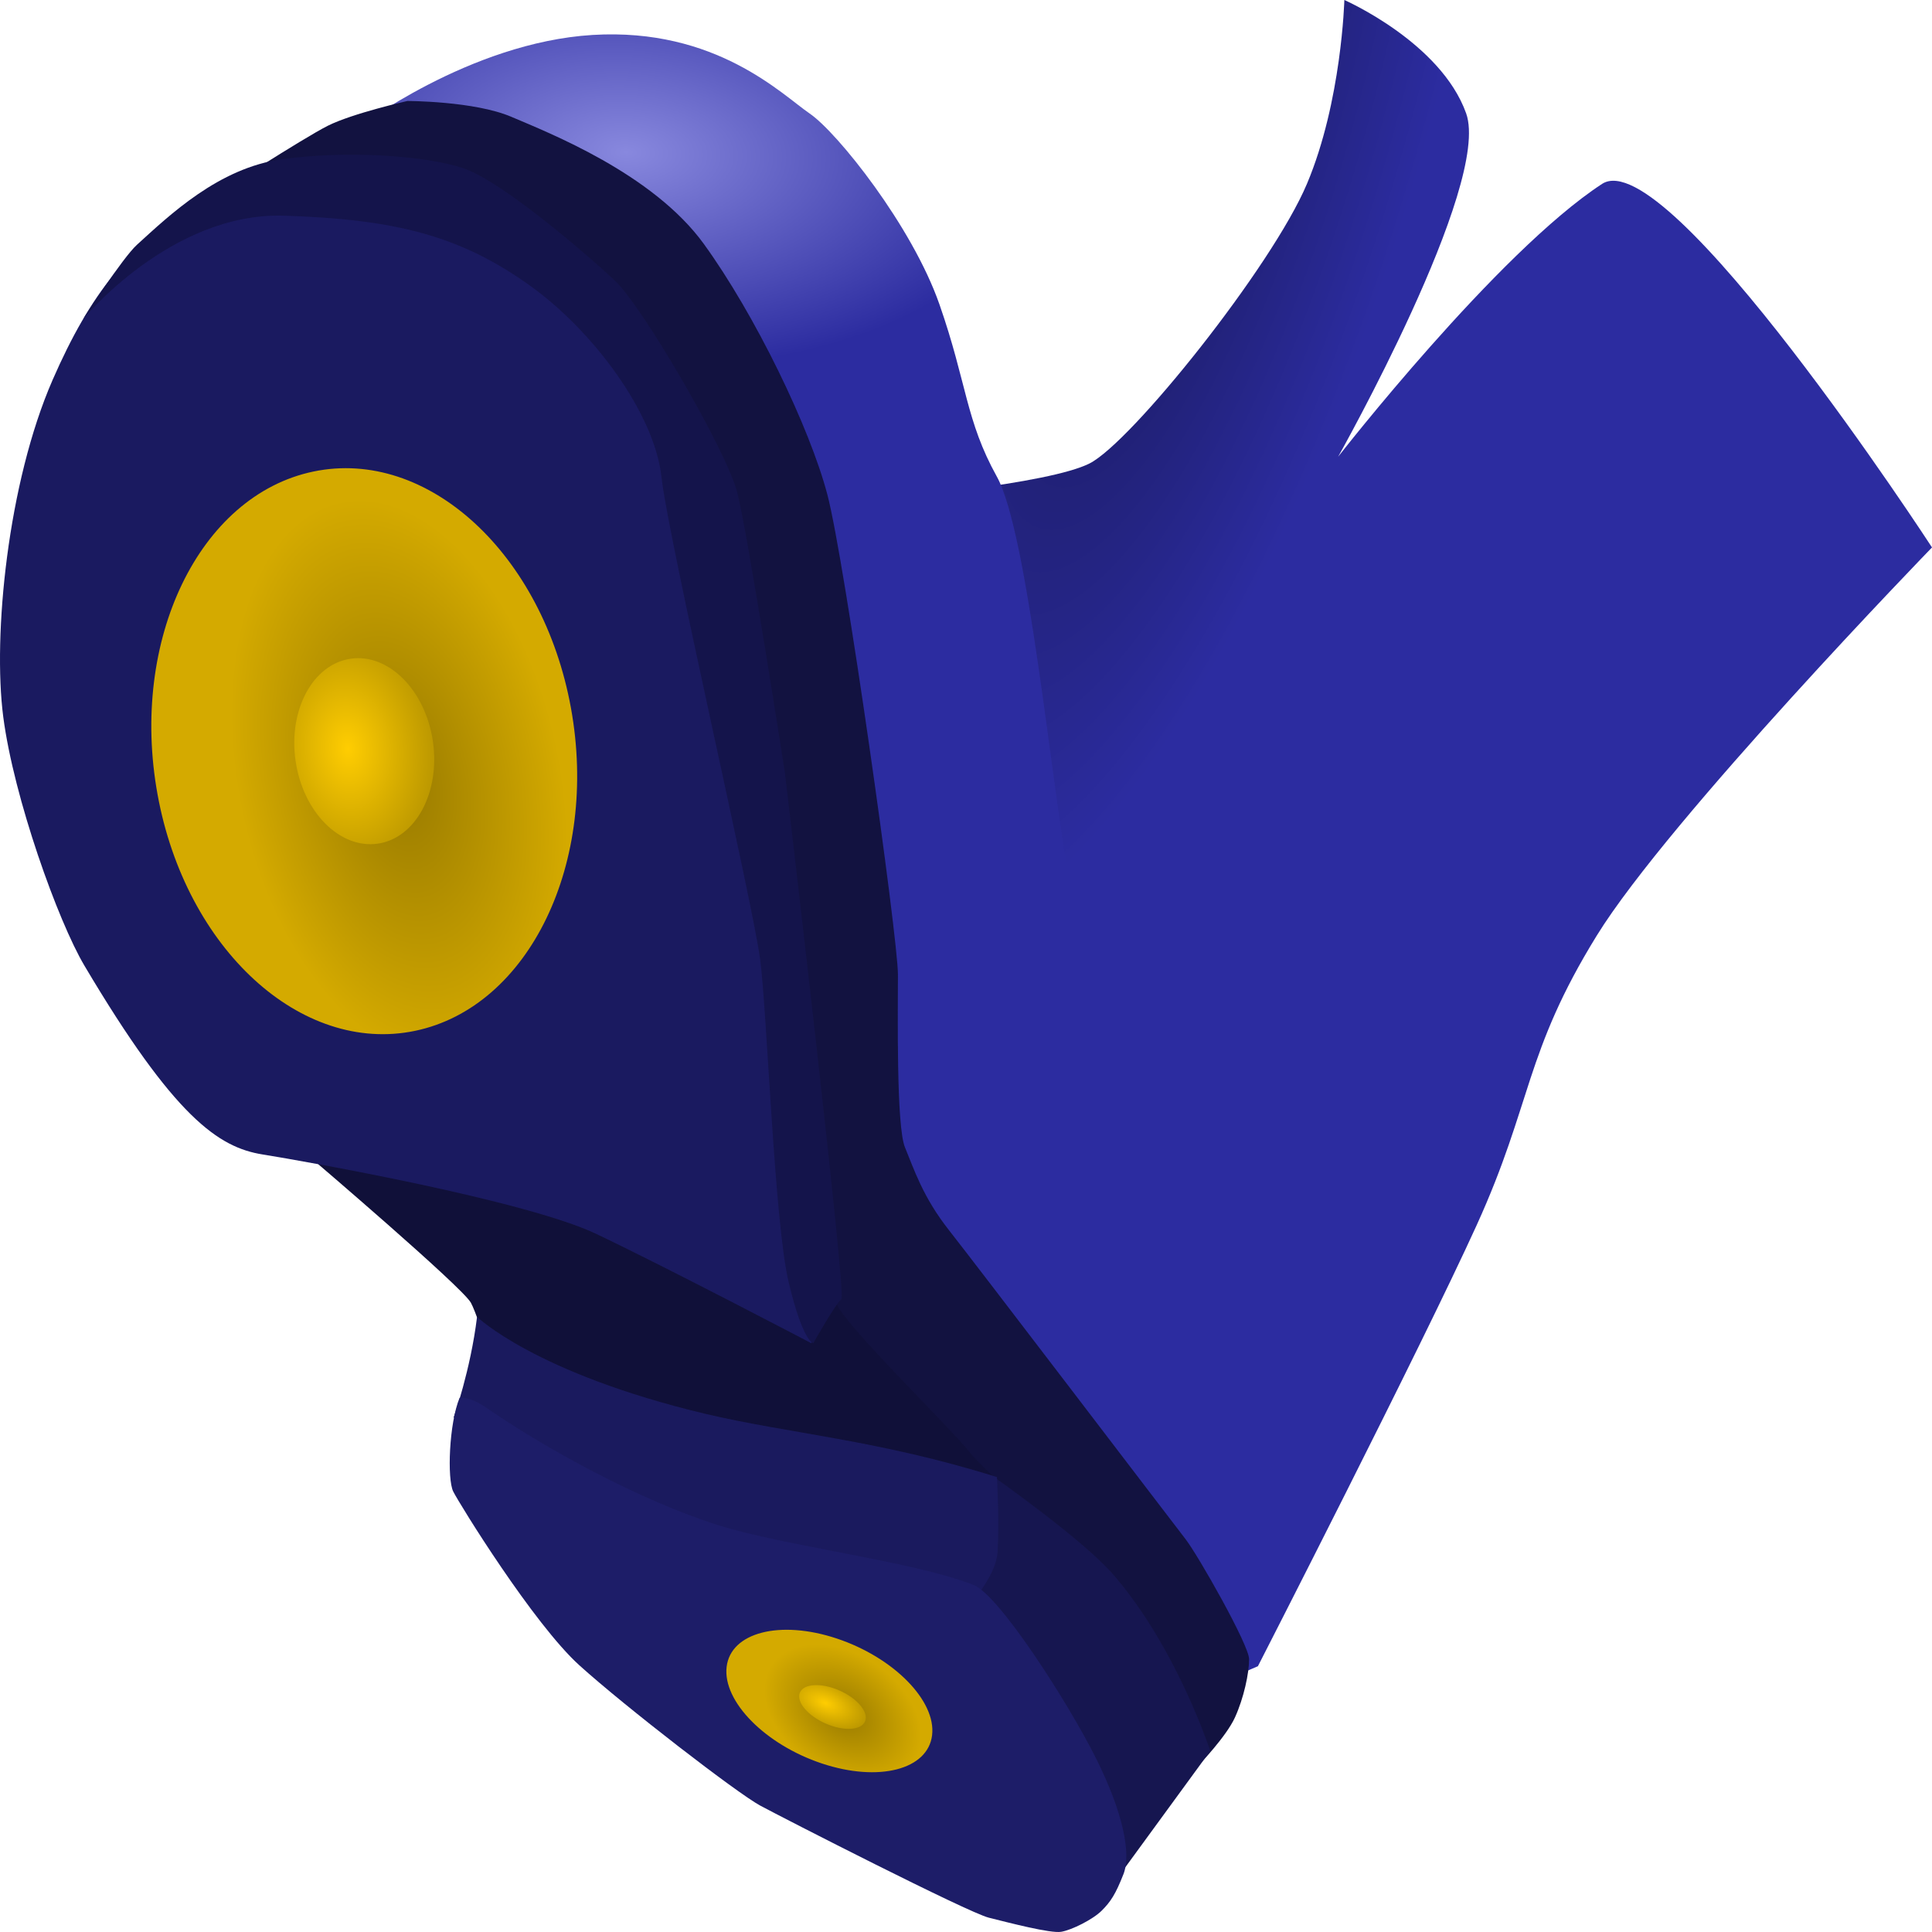
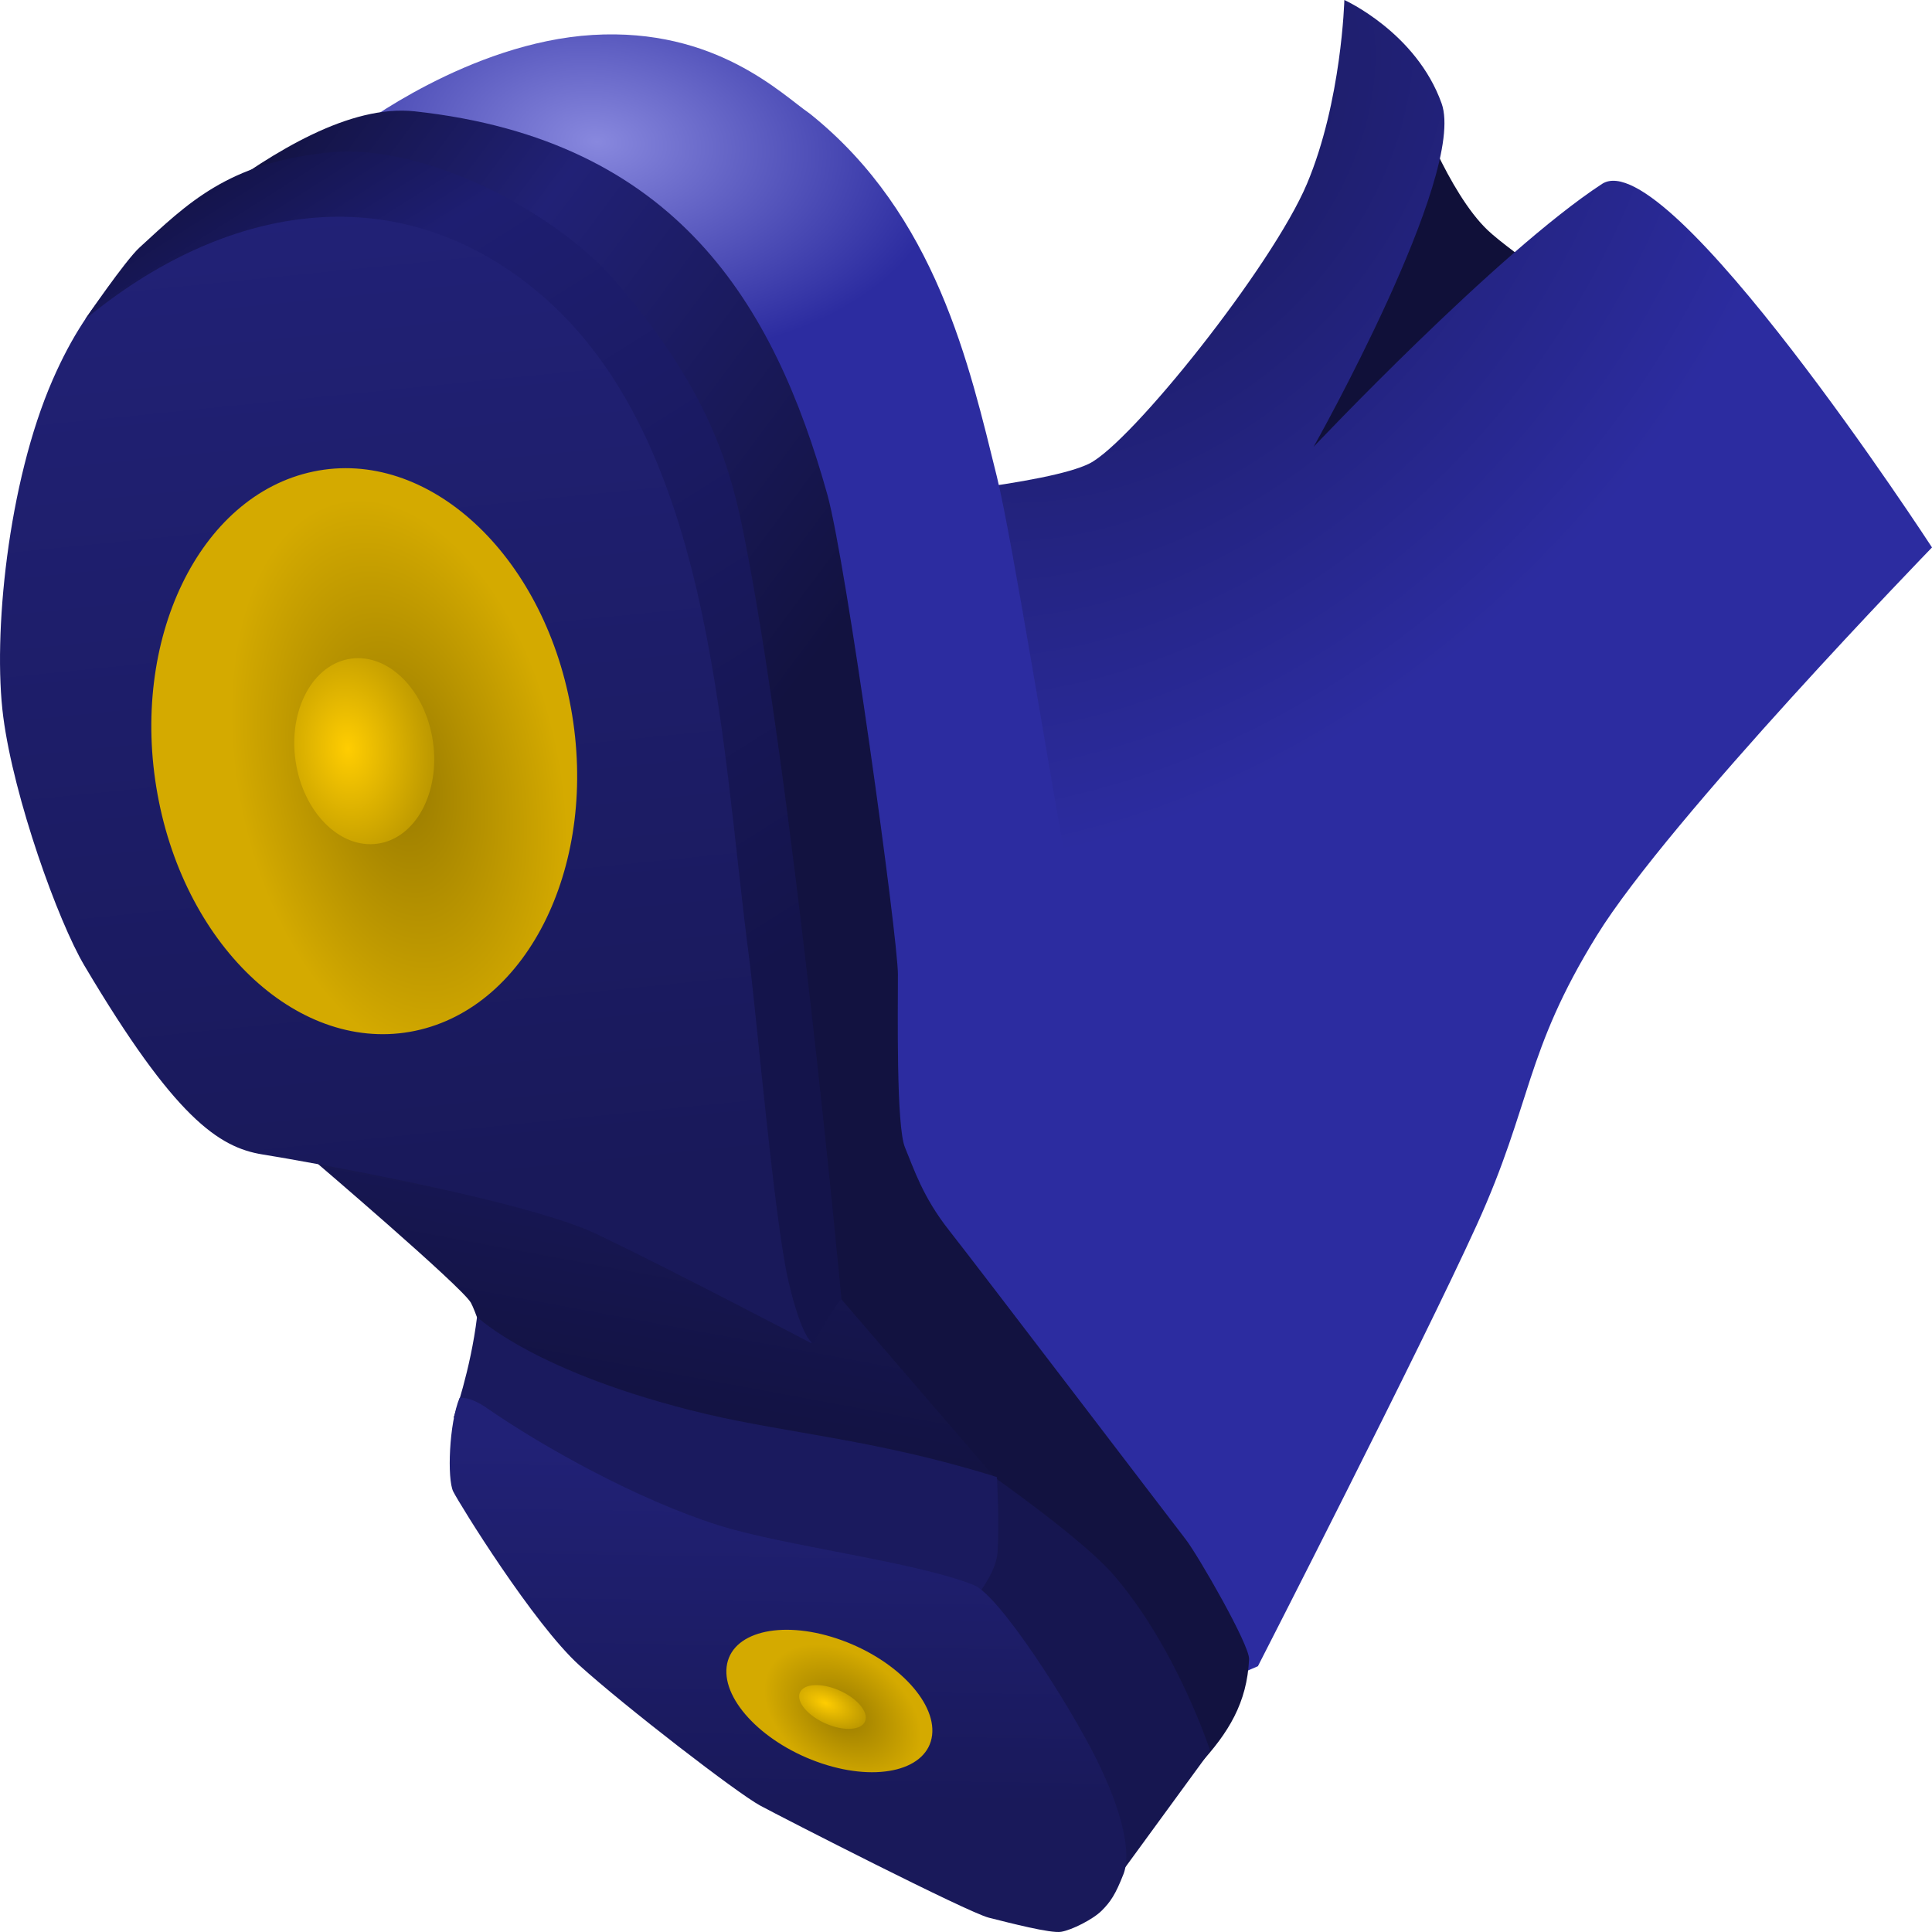
<svg xmlns="http://www.w3.org/2000/svg" xmlns:xlink="http://www.w3.org/1999/xlink" id="svg2" version="1.1" width="256" height="256">
  <defs id="defs6">
+     <linearGradient id="linearGradient3835">
+       <stop style="stop-color:#171753;stop-opacity:1;" offset="0" id="stop3837" />
+       <stop style="stop-color:#101039;stop-opacity:1;" offset="1" id="stop3839" />
+     </linearGradient>
+     <linearGradient id="linearGradient3825">
+       <stop style="stop-color:#14144b;stop-opacity:1;" offset="0" id="stop3827" />
+       <stop id="stop3833" offset="0.163" style="stop-color:#1e1e71;stop-opacity:1;" />
+       <stop style="stop-color:#14144b;stop-opacity:1;" offset="1" id="stop3829" />
+     </linearGradient>
+     <linearGradient id="linearGradient3813">
+       <stop style="stop-color:#121240;stop-opacity:1;" offset="0" id="stop3815" />
+       <stop id="stop3821" offset="0.358" style="stop-color:#212176;stop-opacity:1;" />
+       <stop style="stop-color:#121240;stop-opacity:1;" offset="1" id="stop3817" />
+     </linearGradient>
+     <linearGradient id="linearGradient3807">
+       <stop id="stop3809" offset="0" style="stop-color:#19195a;stop-opacity:1;" />
+       <stop id="stop3811" offset="1" style="stop-color:#212176;stop-opacity:1;" />
+     </linearGradient>
+     <linearGradient id="linearGradient3920">
+       <stop id="stop3922" offset="0" style="stop-color:#ffffff;stop-opacity:0;" />
+       <stop style="stop-color:#ffffff;stop-opacity:0.225;" offset="0.191" id="stop3926" />
+       <stop id="stop3924" offset="1" style="stop-color:#ffffff;stop-opacity:0;" />
+     </linearGradient>
    <linearGradient id="linearGradient3860">
      <stop id="stop3862" offset="0" style="stop-color:#2c2ca0;stop-opacity:1;" />
      <stop id="stop3864" offset="1" style="stop-color:#2c2ca0;stop-opacity:0;" />
    </linearGradient>
    <linearGradient id="linearGradient3852">
      <stop style="stop-color:#19195a;stop-opacity:1;" offset="0" id="stop3854" />
      <stop style="stop-color:#2c2ca0;stop-opacity:1;" offset="1" id="stop3856" />
    </linearGradient>
    <linearGradient id="linearGradient3836">
      <stop style="stop-color:#987a00;stop-opacity:1;" offset="0" id="stop3838" />
      <stop style="stop-color:#d4aa00;stop-opacity:1;" offset="1" id="stop3840" />
    </linearGradient>
    <linearGradient id="linearGradient3828">
      <stop style="stop-color:#ffcd01;stop-opacity:1;" offset="0" id="stop3830" />
      <stop style="stop-color:#bc9800;stop-opacity:1;" offset="1" id="stop3832" />
    </linearGradient>
    <linearGradient id="linearGradient3801">
      <stop id="stop3803" offset="0" style="stop-color:#9f9fff;stop-opacity:0.27;" />
      <stop id="stop3805" offset="1" style="stop-color:#2c2ca0;stop-opacity:0;" />
    </linearGradient>
    <linearGradient id="linearGradient3783">
      <stop style="stop-color:#8888de;stop-opacity:1;" offset="0" id="stop3785" />
      <stop style="stop-color:#2c2ca0;stop-opacity:1;" offset="1" id="stop3787" />
    </linearGradient>
-     <radialGradient xlink:href="#linearGradient3783" id="radialGradient3789" cx="168.765" cy="67.555" fx="168.765" fy="67.555" r="77.024" gradientTransform="matrix(0.6944853,0.0322148,-0.01717275,0.3702094,20.45042,141.9003)" gradientUnits="userSpaceOnUse" />
+     <radialGradient xlink:href="#linearGradient3783" id="radialGradient3789" cx="163.082" cy="64.23" fx="163.082" fy="64.23" r="77.024" gradientTransform="matrix(0.6003585,0.05493508,-0.03377091,0.3690656,36.86695,138.2685)" gradientUnits="userSpaceOnUse" />
    <radialGradient xlink:href="#linearGradient3801" id="radialGradient3799" cx="245.637" cy="183.656" fx="245.637" fy="183.656" r="77.024" gradientTransform="matrix(1,0,0,1.495826,0,-80.18317)" gradientUnits="userSpaceOnUse" />
    <radialGradient xlink:href="#linearGradient3828" id="radialGradient3834" cx="136.373" cy="198.542" fx="136.373" fy="198.542" r="29.014" gradientTransform="matrix(-1.237069,-0.0303833,0.08133225,-1.376683,288.7591,475.8085)" gradientUnits="userSpaceOnUse" />
    <radialGradient xlink:href="#linearGradient3836" id="radialGradient3842" cx="146.205" cy="203.736" fx="146.205" fy="203.736" r="29.014" gradientTransform="matrix(0.7631469,-0.01997269,0.05269321,1.065694,24.42826,-10.25565)" gradientUnits="userSpaceOnUse" />
    <radialGradient xlink:href="#linearGradient3836" id="radialGradient3848" gradientUnits="userSpaceOnUse" gradientTransform="matrix(0.7631469,-0.01997269,0.05269321,1.065694,24.42826,-10.25565)" cx="146.205" cy="203.736" fx="146.205" fy="203.736" r="29.014" />
    <radialGradient xlink:href="#linearGradient3828" id="radialGradient3850" gradientUnits="userSpaceOnUse" gradientTransform="matrix(-1.237069,-0.0303833,0.08133225,-1.376683,288.7591,475.8085)" cx="136.373" cy="198.542" fx="136.373" fy="198.542" r="29.014" />
-     <radialGradient xlink:href="#linearGradient3852" id="radialGradient3858" cx="292.08" cy="83.485" fx="292.08" fy="83.485" r="136.855" gradientTransform="matrix(0.2396622,0.07283095,-0.2364665,0.7781318,157.2031,82.65852)" gradientUnits="userSpaceOnUse" />
+     <radialGradient xlink:href="#linearGradient3852" id="radialGradient3858" cx="286.465" cy="87.595" fx="286.465" fy="87.595" r="136.855" gradientTransform="matrix(0.4285355,0.4027692,-0.5547529,0.5902421,128.7954,2.812087)" gradientUnits="userSpaceOnUse" />
+     <linearGradient xlink:href="#linearGradient3807" id="linearGradient3885" x1="155.121" y1="390.779" x2="155.84" y2="343.833" gradientUnits="userSpaceOnUse" />
+     <linearGradient xlink:href="#linearGradient3807" id="linearGradient3904" x1="106.686" y1="310.909" x2="93.521" y2="180.275" gradientUnits="userSpaceOnUse" />
+     <linearGradient xlink:href="#linearGradient3813" id="linearGradient3819" x1="83.906" y1="174.974" x2="164.741" y2="235.366" gradientUnits="userSpaceOnUse" />
+     <linearGradient xlink:href="#linearGradient3825" id="linearGradient3831" x1="73.315" y1="181.96" x2="141.026" y2="289.46" gradientUnits="userSpaceOnUse" />
+     <linearGradient xlink:href="#linearGradient3835" id="linearGradient3841" x1="149.68" y1="313.633" x2="141.841" y2="355.883" gradientUnits="userSpaceOnUse" />
  </defs>
+   <g id="layer7" />
+   <g id="layer6">
+     <path style="fill:#101039;fill-opacity:1;stroke:none" d="m 187.625,13.75 c 0,0 4.25,11.75 9.5,16.75 5.838,5.56 45.75,31.625 45.75,31.625 L 165,115 141.5,88 z" id="path3867" />
+   </g>
  <g id="layer2" style="display:inline" transform="translate(-53.52939,-152.1738)">
-     <path style="fill:url(#radialGradient3858);fill-opacity:1;stroke:none" d="m 226.708,176.529 c -4.607,10.931 -23.296,34.315 -28.838,37.069 -10.591,5.264 -78.633,8.292 -78.633,8.292 l 91.151,155.276 9.821,-4.209 c 0,0 21.629,-42.258 28.994,-58.456 7.365,-16.198 6.32,-22.817 15.9,-38.347 9.58,-15.53 44.427,-51.441 44.427,-51.441 0,0 -35.039,-53.845 -43.725,-48.168 -13.869,9.065 -34.967,36.149 -34.967,36.149 0,0 20.327,-36.081 16.963,-45.502 -3.365,-9.421 -16.138,-15.018 -16.138,-15.018 0,0 -0.348,13.424 -4.954,24.355 z" id="path2990" />
+     <path style="fill:url(#radialGradient3858);fill-opacity:1;stroke:none" d="m 226.708,176.529 c -4.607,10.931 -23.296,34.315 -28.838,37.069 -10.591,5.264 -78.633,8.292 -78.633,8.292 l 91.151,155.276 9.821,-4.209 c 0,0 21.629,-42.258 28.994,-58.456 7.365,-16.198 6.32,-22.817 15.9,-38.347 9.58,-15.53 44.427,-51.441 44.427,-51.441 0,0 -35.039,-53.845 -43.725,-48.168 -13.869,9.065 -38.217,34.836 -38.217,34.836 0,0 20.327,-36.081 16.963,-45.502 -3.365,-9.421 -12.888,-13.706 -12.888,-13.706 0,0 -0.348,13.424 -4.954,24.355 z" id="path2990" />
  </g>
  <g id="layer3" style="display:inline" transform="translate(-53.52939,-152.1738)">
-     <path style="fill:url(#radialGradient3789);fill-opacity:1;stroke:none" d="m 100.802,169.205 c 0,0 14.88,-11.408 31.249,-12.4 16.369,-0.992 25.131,7.936 28.769,10.416 3.637,2.48 13.558,14.88 17.195,25.297 3.637,10.416 3.472,15.376 7.606,22.817 4.133,7.44 7.278,41.325 9.59,53.404 2.037,10.645 21,26.293 -14.219,45.799 -43.975,24.354 -80.189,-145.333 -80.189,-145.333 z" id="path2993" />
+     <path style="fill:url(#radialGradient3789);fill-opacity:1;stroke:none" d="m 100.802,169.205 c 0,0 14.88,-11.408 31.249,-12.4 16.369,-0.992 25.131,7.936 28.769,10.416 16.787,13.404 21.169,33.458 24.801,48.114 2.047,8.261 7.278,41.325 9.59,53.404 2.037,10.645 21,26.293 -14.219,45.799 -43.975,24.354 -80.189,-145.333 -80.189,-145.333 z" id="path2993" />
  </g>
  <g id="layer4" style="display:inline" transform="translate(-53.52939,-152.1738)">
-     <path style="fill:#101039;fill-opacity:1;stroke:none;display:inline" d="m 94.879,305.733 c 0,0 19.875,16.952 21.044,19.057 1.169,2.104 4.91,14.672 4.91,14.672 0,0 21.278,12.159 30.163,12.86 8.885,0.701 48.402,7.015 48.402,7.015 l -29.696,-39.925 c 0,0 -28.946,-18.293 -45.548,-19.93 -16.602,-1.637 -29.276,6.251 -29.276,6.251 z" id="path3779" />
-     <path style="fill:#121240;fill-opacity:1;stroke:none" d="m 212.375,386.051 c 0,0 0.234,-11.107 -10.405,-22.213 -10.982,-11.465 -17.303,-15.9 -20.109,-19.407 -2.806,-3.507 -16.602,-16.835 -17.537,-19.641 -0.935,-2.806 -3.875,-43.894 -7.482,-66.055 -2.455,-15.082 -2.455,-24.435 -8.768,-41.738 -6.313,-17.303 -23.032,-35.074 -23.032,-35.074 0,0 -11.574,-7.716 -24.902,-7.716 -13.328,0 -18.355,3.975 -18.355,3.975 0,0 11.925,-7.716 15.199,-9.353 3.274,-1.637 10.522,-3.274 10.522,-3.274 0,0 8.885,0 13.796,2.104 4.91,2.104 18.706,7.482 25.487,16.835 6.781,9.353 14.029,24.318 16.368,33.203 2.338,8.885 9.353,58.69 9.353,63.6 0,4.91 -0.234,20.109 0.935,22.915 1.169,2.806 2.338,6.547 5.846,10.99 3.507,4.443 29.696,38.815 31.332,40.919 1.637,2.104 8.418,14.029 8.418,15.9 0,1.871 -0.701,5.144 -1.871,7.716 -1.169,2.572 -4.793,6.313 -4.793,6.313 z" id="path3777" />
-     <path style="fill:#1a1a60;fill-opacity:1;stroke:none" d="m 103.063,173.505 c -16.068,-1.452 -16.538,1.441 -23.382,5.612 -8.966,5.463 -14.147,11.873 -19.174,23.382 -5.962,13.651 -7.95,33.904 -6.547,44.66 1.403,10.756 7.248,27.054 10.756,32.969 11.925,20.109 17.771,24.084 23.616,25.019 5.846,0.935 34.84,6.079 44.193,10.522 9.353,4.443 28.527,14.497 28.527,14.497 0,0 0,-38.581 -2.338,-60.093 -2.338,-21.512 -8.418,-55.416 -13.796,-65.237 -5.378,-9.821 -18.997,-29.267 -41.855,-31.332 z" id="path3764" />
-     <path style="fill:#14144b;fill-opacity:1;stroke:none" d="m 64.555,194.433 c 0,0 11.618,-14.146 26.583,-13.679 14.965,0.468 23.527,2.72 32.735,9.353 8.28,5.964 16.368,16.835 17.303,25.253 0.935,8.418 12.159,56.585 13.094,64.068 0.935,7.482 1.871,34.606 3.741,42.556 1.871,7.95 3.274,8.184 3.274,8.184 0,0 3.04,-5.378 3.741,-5.846 0.701,-0.468 -7.482,-69.68 -7.482,-69.68 0,0 -4.884,-31.538 -6.313,-37.178 -1.388,-5.478 -12.515,-24.634 -16.257,-28.142 -3.741,-3.507 -14.982,-13.156 -20.014,-14.844 -5.21,-1.748 -15.638,-2.376 -24.056,-1.207 -8.418,1.169 -14.907,7.408 -19.232,11.34 -1.929,1.754 -7.117,9.821 -7.117,9.821 z" id="path3766" />
+     <path style="fill:url(#linearGradient3819);fill-opacity:1;stroke:none" d="m 212.375,386.051 c 0,0 -93.332,-83.649 -111.175,-118.153 -7.604,-14.705 -19.416,-89.717 -19.416,-89.717 7.975,-5.864 18.038,-12.198 26.721,-11.252 34.692,3.782 47.611,25.617 54.65,50.768 2.476,8.848 9.353,58.69 9.353,63.6 0,4.91 -0.234,20.109 0.935,22.915 1.169,2.806 2.338,6.547 5.846,10.99 3.507,4.443 29.696,38.815 31.332,40.919 1.637,2.104 8.505,14.031 8.418,15.9 -0.269,5.781 -2.723,9.783 -6.664,14.029 z" id="path3777" />
+     <path style="fill:url(#linearGradient3841);fill-opacity:1;stroke:none;display:inline" d="m 94.879,305.733 c 0,0 19.875,16.952 21.044,19.057 1.169,2.104 4.91,14.672 4.91,14.672 0,0 21.278,12.159 30.163,12.86 8.885,0.701 35.215,-3.363 35.215,-3.363 l -22.635,-26.297 c 0,0 -22.821,-21.543 -39.423,-23.18 -16.602,-1.637 -29.276,6.251 -29.276,6.251 z" id="path3779" />
+     <path style="fill:url(#linearGradient3904);fill-opacity:1;stroke:none" d="m 103.505,177.836 c -11.139,-1.079 -16.096,-1.564 -22.94,2.607 -8.966,5.463 -15.031,10.547 -20.057,22.057 -5.962,13.651 -7.95,33.904 -6.547,44.66 1.403,10.756 7.248,27.054 10.756,32.969 11.925,20.109 17.771,24.084 23.616,25.019 5.846,0.935 34.84,6.079 44.193,10.522 9.353,4.443 28.527,14.497 28.527,14.497 0,0 0,-38.581 -2.338,-60.093 -2.338,-21.512 -8.418,-55.416 -13.796,-65.237 -5.378,-9.821 -27.185,-25.624 -41.413,-27.001 z" id="path3764" />
+     <path style="fill:url(#linearGradient3831);fill-opacity:1;stroke:none" d="m 64.815,194.485 c 18.322,-15.157 40.576,-19.06 59.058,-4.378 24.099,19.144 25.044,59.308 28.897,88.821 0.976,7.477 3.371,35.106 5.241,43.056 1.871,7.95 3.274,8.184 3.274,8.184 0,0 3.04,-5.378 3.741,-5.846 0,0 -6.436,-69.402 -13.089,-102.085 -1.957,-9.614 -5.343,-19.453 -16.964,-32.915 -7.541,-8.736 -24.869,-18.272 -37.901,-16.947 -13.398,1.363 -18.708,6.79 -25.048,12.589 -1.924,1.76 -7.211,9.519 -7.211,9.519 z" id="path3766" />
    <path style="fill:#161650;stroke:none" d="m 185.291,347.925 c 0,0 -1.837,4.222 -4.124,8.899 -2.064,4.222 -2.863,9.124 -2.863,9.124 0,0 9.695,19.967 11.098,24.878 1.403,4.91 12.626,9.607 12.626,9.607 l 11.867,-16.251 c 0,0 -4.443,-13.679 -12.86,-23.382 -4.022,-4.636 -15.744,-12.874 -15.744,-12.874 z" id="path3768" />
    <path style="fill:#1a1a5e;fill-opacity:1;stroke:none" d="m 116.741,326.66 c -0.861,7.097 -3.098,13.328 -3.098,13.328 0,0 28.415,19.284 38.469,21.505 10.054,2.221 27.252,6.118 27.252,6.118 0,0 6.121,-5.526 6.355,-9.852 0.234,-4.326 -0.091,-9.863 -0.091,-9.863 -15.672,-4.924 -27.592,-5.772 -38.606,-8.375 -22.622,-5.39 -30.28,-12.86 -30.28,-12.86 z" id="path3770" />
-     <path style="fill:#1d1d68;fill-opacity:1;stroke:none;display:inline" d="m 114.425,337.399 c -1.403,3.39 -1.659,10.773 -0.84,12.409 0.818,1.637 10.639,17.537 16.718,23.032 6.079,5.495 20.927,16.952 23.967,18.589 3.04,1.637 27.474,14.146 30.28,14.848 2.806,0.701 8.184,2.104 9.587,1.871 1.403,-0.234 4.209,-1.637 5.378,-2.806 1.169,-1.169 1.828,-2.15 2.88,-4.839 1.052,-2.689 -0.058,-8.169 -3.624,-15.315 -3.694,-7.403 -12.839,-21.634 -16.208,-22.986 -7.759,-3.114 -25.097,-5.157 -33.895,-7.945 -10.512,-3.331 -22.983,-10.212 -30.715,-15.566 -2.229,-1.544 -3.528,-1.291 -3.528,-1.291 z" id="path3772" />
+     <path style="fill:url(#linearGradient3885);fill-opacity:1;stroke:none;display:inline" d="m 114.425,337.399 c -1.403,3.39 -1.659,10.773 -0.84,12.409 0.818,1.637 10.639,17.537 16.718,23.032 6.079,5.495 20.927,16.952 23.967,18.589 3.04,1.637 27.474,14.146 30.28,14.848 2.806,0.701 8.184,2.104 9.587,1.871 1.403,-0.234 4.209,-1.637 5.378,-2.806 1.169,-1.169 1.828,-2.15 2.88,-4.839 1.052,-2.689 -0.058,-8.169 -3.624,-15.315 -3.694,-7.403 -12.839,-21.634 -16.208,-22.986 -7.759,-3.114 -25.097,-5.157 -33.895,-7.945 -10.512,-3.331 -22.983,-10.212 -30.715,-15.566 -2.229,-1.544 -3.528,-1.291 -3.528,-1.291 z" id="path3772" />
  </g>
+   <g id="layer8" style="display:inline" />
  <g id="layer5" transform="translate(-53.52939,-152.1738)">
-     <path style="fill:url(#radialGradient3842);fill-opacity:1;stroke:none" id="path3824" d="m 171.704,200.243 a 29.014,30.916 0 1 1 -58.028,0 29.014,30.916 0 1 1 58.028,0 z" transform="matrix(0.9439995,-0.1973068,0.2180884,1.198548,-76.57643,39.86249)" />
-     <path transform="matrix(0.3102871,-0.06485359,0.07168438,0.3939557,43.16474,182.0763)" d="m 171.704,200.243 a 29.014,30.916 0 1 1 -58.028,0 29.014,30.916 0 1 1 58.028,0 z" id="path3826" style="fill:url(#radialGradient3834);fill-opacity:1;stroke:none" />
-     <path transform="matrix(0.4691927,0.1560619,-0.03187319,0.2678089,102.8574,301.6702)" d="m 171.704,200.243 a 29.014,30.916 0 1 1 -58.028,0 29.014,30.916 0 1 1 58.028,0 z" id="path3844" style="fill:url(#radialGradient3848);fill-opacity:1;stroke:none" />
-     <path style="fill:url(#radialGradient3850);fill-opacity:1;stroke:none" id="path3846" d="m 171.704,200.243 a 29.014,30.916 0 1 1 -58.028,0 29.014,30.916 0 1 1 58.028,0 z" transform="matrix(0.1514058,0.05691716,-0.01417514,0.07711524,145.072,354.795)" />
+     <path style="fill:url(#radialGradient3842);fill-opacity:1;stroke:none" id="path3824" d="m 171.704,200.243 c 0,17.075 -12.99,30.916 -29.014,30.916 -16.024,0 -29.014,-13.842 -29.014,-30.916 0,-17.075 12.99,-30.916 29.014,-30.916 16.024,0 29.014,13.842 29.014,30.916 z" transform="matrix(0.9439995,-0.1973068,0.2180884,1.198548,-76.57643,39.86249)" />
+     <path transform="matrix(0.3102871,-0.06485359,0.07168438,0.3939557,43.16474,182.0763)" d="m 171.704,200.243 c 0,17.075 -12.99,30.916 -29.014,30.916 -16.024,0 -29.014,-13.842 -29.014,-30.916 0,-17.075 12.99,-30.916 29.014,-30.916 16.024,0 29.014,13.842 29.014,30.916 z" id="path3826" style="fill:url(#radialGradient3834);fill-opacity:1;stroke:none" />
+     <path transform="matrix(0.4691927,0.1560619,-0.03187319,0.2678089,102.8574,301.6702)" d="m 171.704,200.243 c 0,17.075 -12.99,30.916 -29.014,30.916 -16.024,0 -29.014,-13.842 -29.014,-30.916 0,-17.075 12.99,-30.916 29.014,-30.916 16.024,0 29.014,13.842 29.014,30.916 z" id="path3844" style="fill:url(#radialGradient3848);fill-opacity:1;stroke:none" />
+     <path style="fill:url(#radialGradient3850);fill-opacity:1;stroke:none" id="path3846" d="m 171.704,200.243 c 0,17.075 -12.99,30.916 -29.014,30.916 -16.024,0 -29.014,-13.842 -29.014,-30.916 0,-17.075 12.99,-30.916 29.014,-30.916 16.024,0 29.014,13.842 29.014,30.916 z" transform="matrix(0.1514058,0.05691716,-0.01417514,0.07711524,145.072,354.795)" />
  </g>
</svg>
